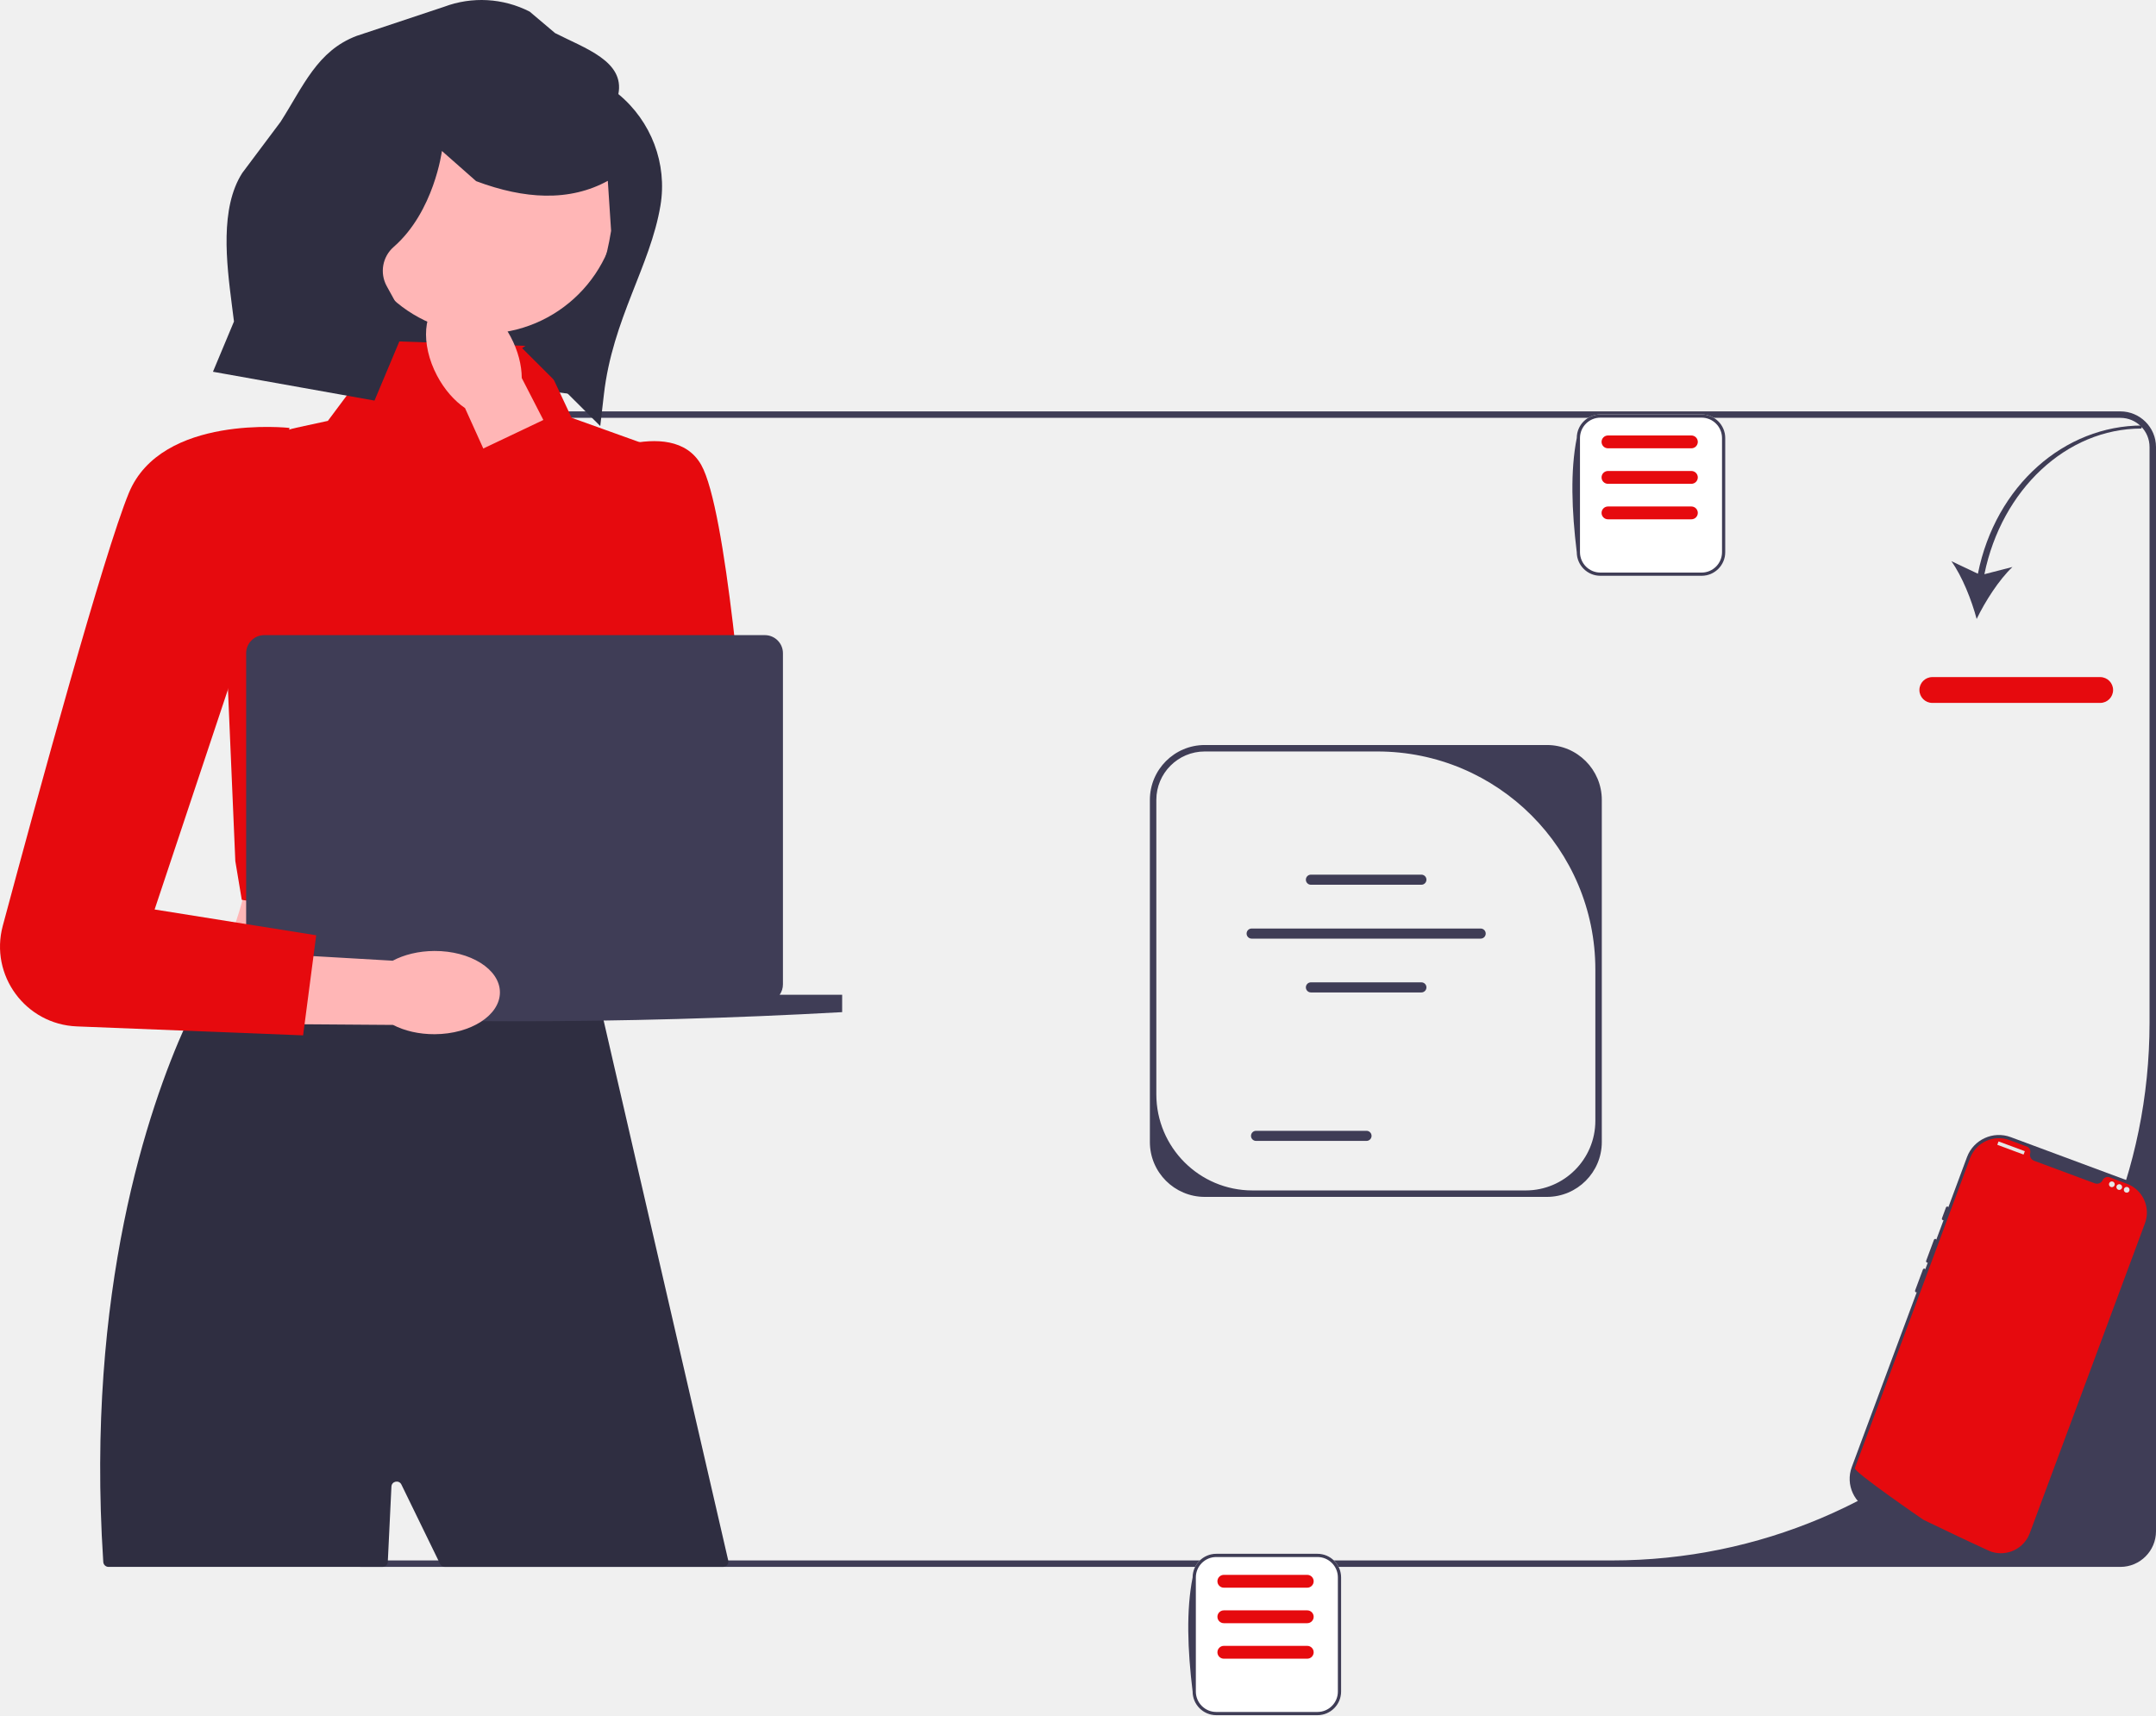
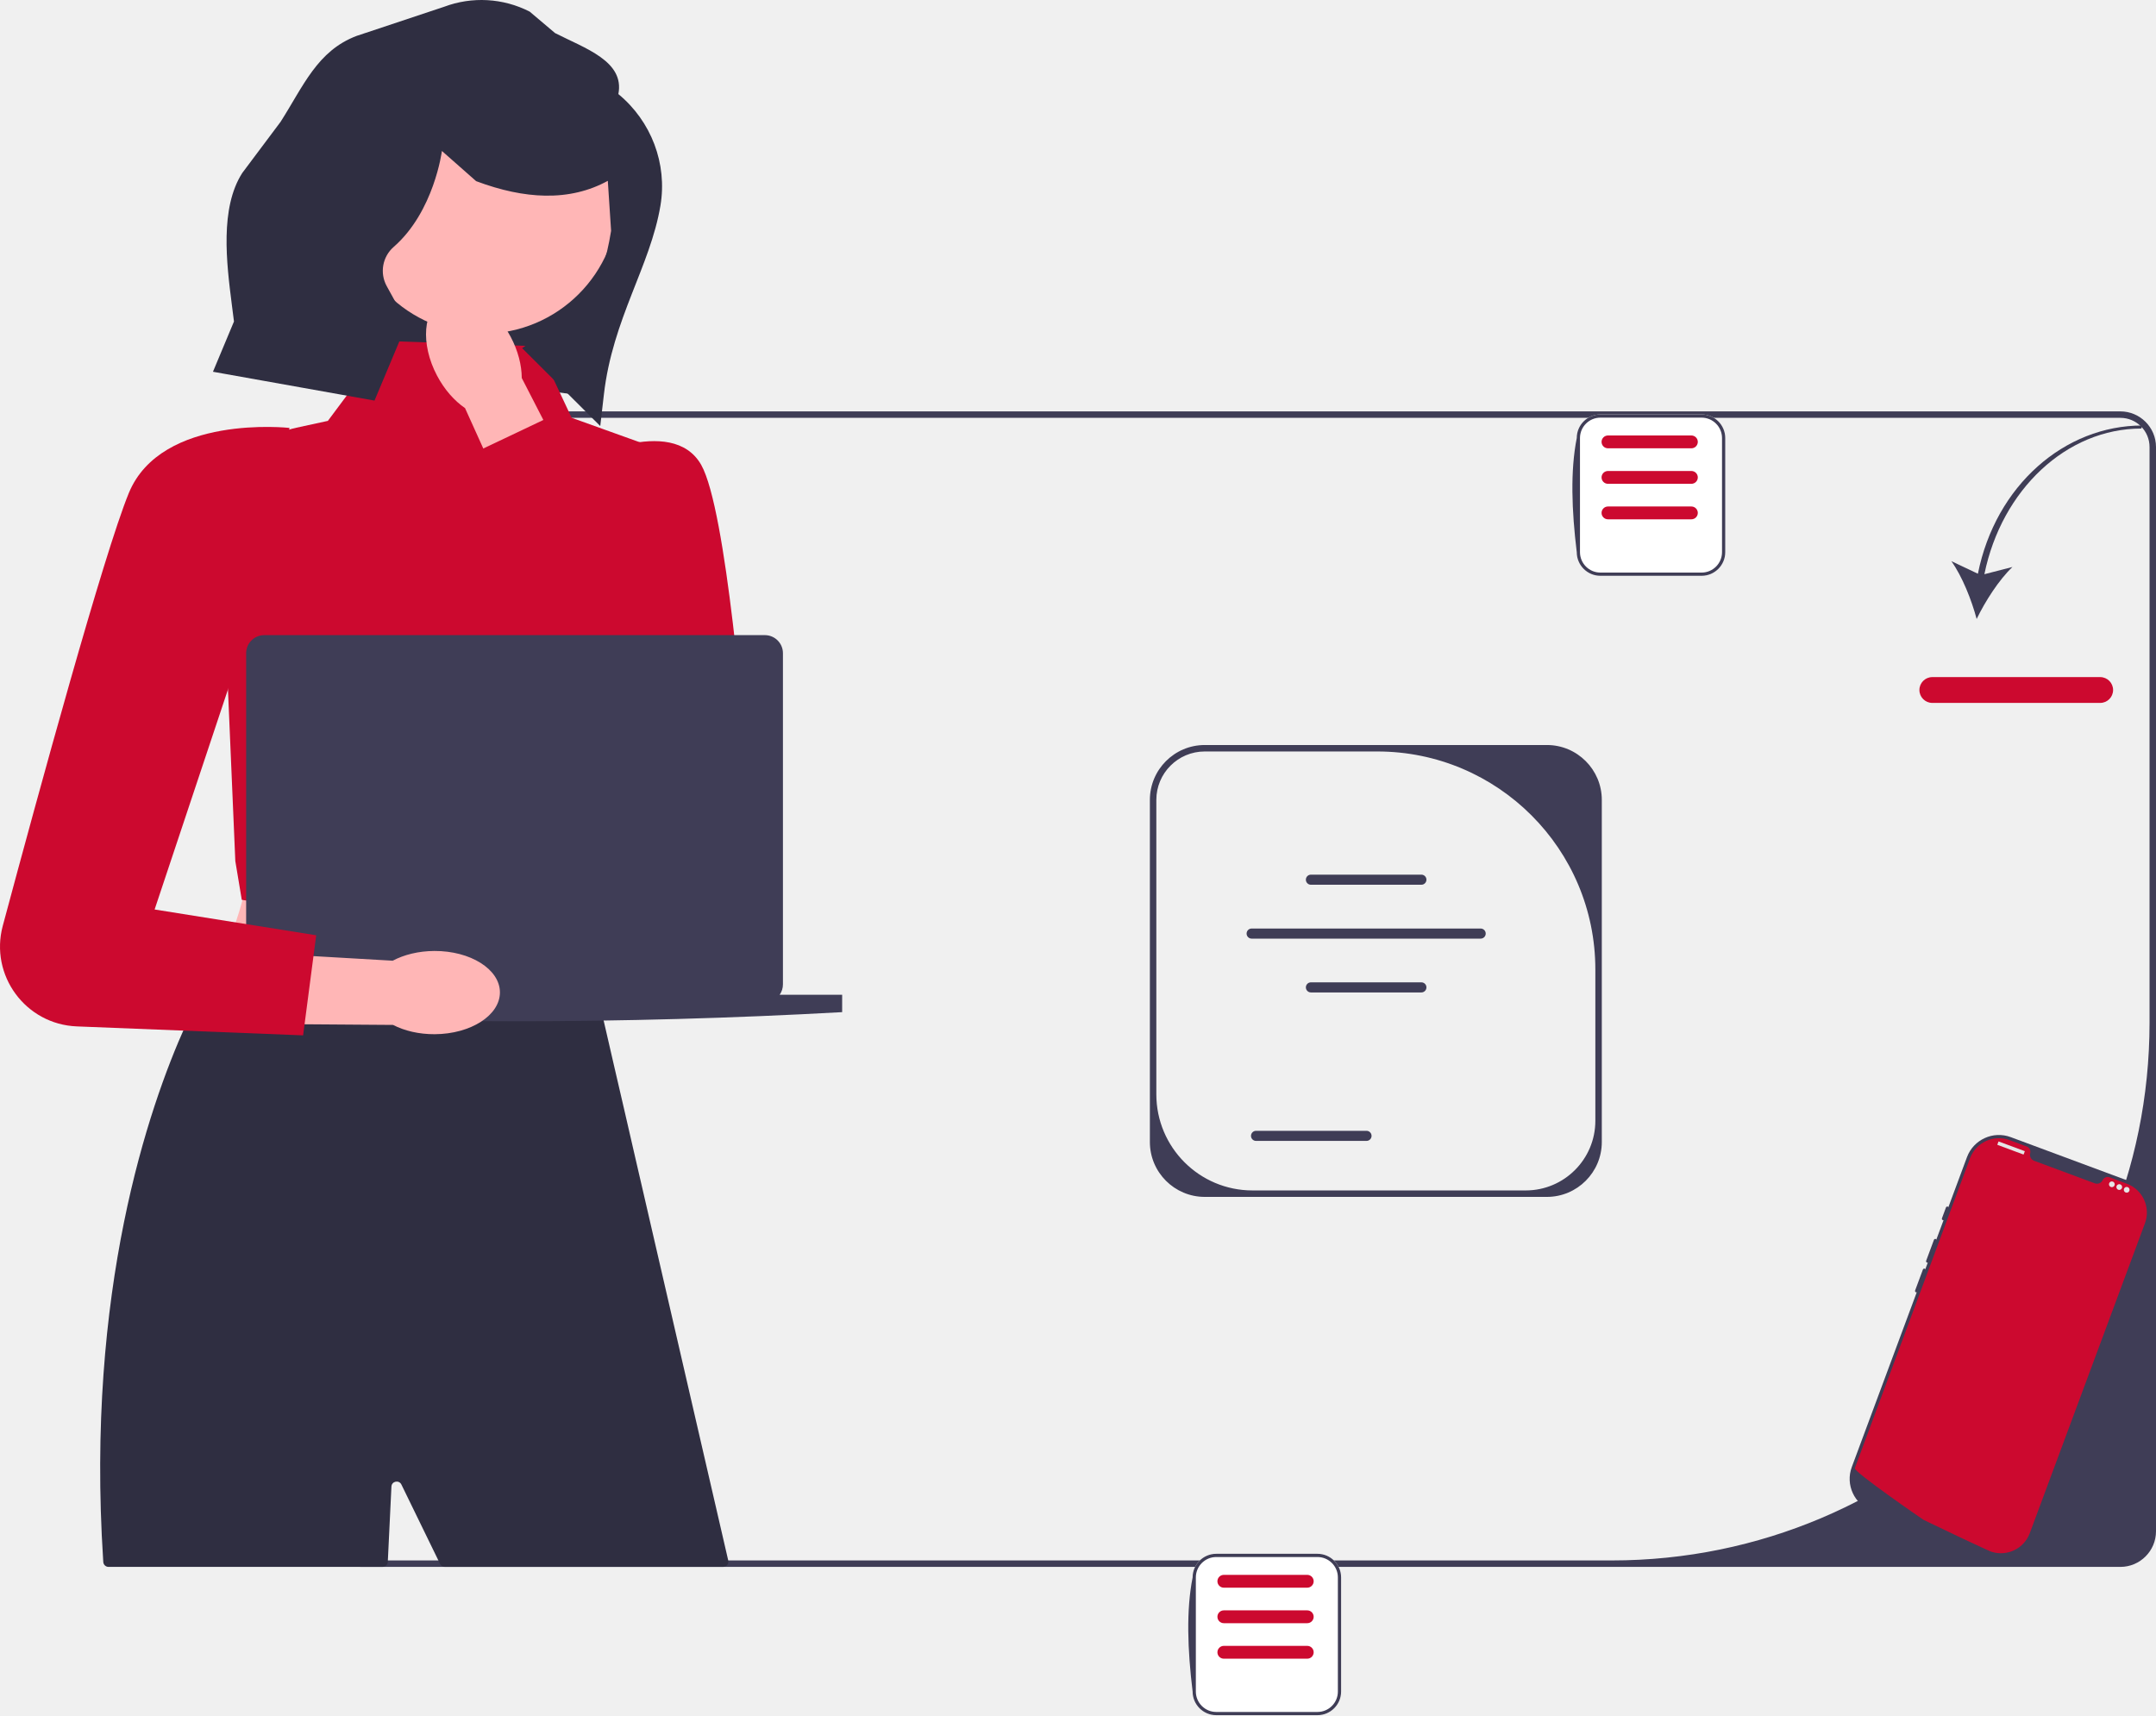
<svg xmlns="http://www.w3.org/2000/svg" width="667.898" height="531.394" viewBox="0 0 667.898 531.394">
  <polygon points="177.275 122.143 97.822 111.55 113.9 30.123 199.252 46.976 177.275 122.143" fill="#2f2e41" />
  <path d="M100.898,474.414V138.494c0-6.087,4.952-11.04,11.04-11.04H656.858c6.087,0,11.04,4.953,11.04,11.04V474.414c0,6.087-4.953,11.04-11.04,11.04H111.938c-6.088,0-11.04-4.953-11.04-11.04ZM665.898,138.494c0-4.993-4.047-9.04-9.04-9.04H111.938c-4.993,0-9.04,4.047-9.04,9.04V474.414c0,4.993,4.047,9.04,9.04,9.04H499.264c92.029,0,166.634-74.605,166.634-166.634V138.494Z" fill="#3f3d56" />
  <g>
    <path d="M612.727,177.751l-8.23-3.899c3.376,4.711,6.284,12.068,7.841,17.922,2.637-5.453,6.887-12.126,11.094-16.112l-8.698,2.238c5.36-26.268,25.519-45.126,48.604-45.126l.327-.949c-24.113,0-45.466,18.596-50.938,45.925Z" fill="#3f3d56" />
-     <path d="M650.606,217.775h-52c-2.206,0-4-1.794-4-4s1.794-4,4-4h52c2.206,0,4,1.794,4,4s-1.794,4-4,4Z" fill="#e60a0e" />
+     <path d="M650.606,217.775h-52c-2.206,0-4-1.794-4-4s1.794-4,4-4h52c2.206,0,4,1.794,4,4s-1.794,4-4,4Z" fill="#cc092f" />
  </g>
  <g>
    <path d="M496.216,247.818v106c0,9.374-7.626,17-17,17h-106c-9.374,0-17-7.626-17-17v-106c0-9.374,7.626-17,17-17h106c9.374,0,17,7.626,17,17Zm-23.576,121c11.916,0,21.576-9.66,21.576-21.576v-46.865c0-37.312-30.247-67.559-67.559-67.559h-53.441c-8.284,0-15,6.716-15,15v91.211c0,16.452,13.337,29.789,29.789,29.789h84.635Z" fill="#3f3d56" />
    <g>
      <path d="M440.326,274.11h-34.221c-.863,0-1.565-.702-1.565-1.565,0-.863,.702-1.564,1.565-1.564h34.221c.863,0,1.564,.702,1.564,1.564s-.702,1.565-1.564,1.565Z" fill="#3f3d56" />
      <path d="M440.326,307.474h-34.221c-.863,0-1.565-.702-1.565-1.565,0-.863,.702-1.564,1.565-1.564h34.221c.863,0,1.564,.702,1.564,1.564s-.702,1.565-1.564,1.565Z" fill="#3f3d56" />
      <path d="M423.326,353.474h-34.221c-.863,0-1.565-.702-1.565-1.565,0-.863,.702-1.564,1.565-1.564h34.221c.863,0,1.564,.702,1.564,1.564s-.702,1.565-1.564,1.565Z" fill="#3f3d56" />
      <path d="M458.69,290.803h-70.947c-.863,0-1.565-.702-1.565-1.565s.702-1.564,1.565-1.564h70.947c.863,0,1.564,.702,1.564,1.564,0,.863-.702,1.565-1.564,1.565Z" fill="#3f3d56" />
    </g>
  </g>
  <path d="M183.62,302.62H66.345c9.83-21.934,15.873-42.824,6.426-59.441l110.849-6.426c-5.539,22.431-6.216,44.445,0,65.867Z" fill="#ffb6b6" />
  <path d="M224.01,485.454h-86.216c-.624,0-1.192-.356-1.464-.917l-.525-1.083-11.457-23.518c-.738-1.514-3.008-1.048-3.089,.634l-1.104,22.883-.023,.454c-.043,.866-.758,1.546-1.626,1.546H33.62c-.858,0-1.569-.667-1.625-1.523-.01-.159-.021-.319-.03-.477-5.42-83.65,14.07-140.35,25.5-165.72l.01-.01c4.49-9.98,7.75-15.11,7.75-15.11l1.13-.01h.01l22.83-.4h.01l20.22-.34,15.28-.25,6.13-.11h.01l3.84-.06,19.09-.33,17.05-.29,12.24-.2h.34l1.82,7.85v.01l.07,.35v.01l.31,1.29,.01,.04,.62,2.71v.02l.04,.15v.01l.15,.65,.01,.03,1.44,6.23,2.33,10.13,3.07,13.25,3.87,16.82,1.96,8.47,2.69,11.67,23.8,103.14h0c.24,1.022-.535,2-1.584,2Z" fill="#2f2e41" />
-   <path d="M166.689,107.284l-46.671-1.628-18.448,24.739-9.707,2.108c-14.551,3.16-24.533,16.58-23.374,31.425l4.41,102.848,2,12,110,18,24.734-155.648-32.546-11.692-10.398-22.151Z" fill="#e60a0e" />
+   <path d="M166.689,107.284l-46.671-1.628-18.448,24.739-9.707,2.108c-14.551,3.16-24.533,16.58-23.374,31.425l4.41,102.848,2,12,110,18,24.734-155.648-32.546-11.692-10.398-22.151Z" fill="#cc092f" />
  <circle cx="149.657" cy="61.49" r="41.893" fill="#ffb6b6" />
  <g>
    <path d="M616.185,481.565l-36.319-13.497c-5.447-2.024-8.232-8.103-6.208-13.551l35.681-96.01c2.024-5.447,8.103-8.232,13.551-6.208l36.319,13.497c5.447,2.024,8.232,8.103,6.208,13.551-13.652,38.806-28.545,82.409-35.681,96.01-2.024,5.447-8.103,8.232-13.55,6.208Z" fill="#3f3d56" />
    <path d="M656.469,404.972c-.231-.086-.488,.032-.573,.263l-4.97,13.374c-.086,.231,.032,.488,.263,.573s.488-.032,.573-.263l4.97-13.374c.086-.231-.032-.488-.263-.573Z" fill="#3f3d56" />
-     <path d="M664.475,378.998l-35.68,96.008c-1.762,4.741-6.894,7.248-11.672,5.815l-.002-.001c-.071-.021-.141-.043-.213-.067-.126-.04-.25-.083-.375-.13,0,0-.447-.204-1.264-.579-.825-.378-2.025-.931-3.519-1.627-.449-.207-.921-.428-1.419-.661-.993-.464-2.083-.974-3.25-1.526-.466-.218-.947-.447-1.438-.68-2.512-1.188-5.322-2.53-8.277-3.966-.5-.241-1.004-.485-1.511-.733-.132-.066-21.671-14.867-21.255-15.988l35.68-96.008c1.835-4.938,7.324-7.452,12.262-5.617l5.337,1.983c.853,.317,1.291,1.236,1.048,2.114-.015,.059-.029,.117-.04,.178-.163,.912,.399,1.799,1.269,2.122l18.759,6.972c.869,.323,1.874,.019,2.347-.778,.031-.053,.059-.107,.086-.161,.389-.823,1.322-1.233,2.174-.916l5.337,1.983c4.938,1.835,7.452,7.324,5.617,12.262Z" fill="#e60a0e" />
+     <path d="M664.475,378.998l-35.68,96.008c-1.762,4.741-6.894,7.248-11.672,5.815l-.002-.001c-.071-.021-.141-.043-.213-.067-.126-.04-.25-.083-.375-.13,0,0-.447-.204-1.264-.579-.825-.378-2.025-.931-3.519-1.627-.449-.207-.921-.428-1.419-.661-.993-.464-2.083-.974-3.25-1.526-.466-.218-.947-.447-1.438-.68-2.512-1.188-5.322-2.53-8.277-3.966-.5-.241-1.004-.485-1.511-.733-.132-.066-21.671-14.867-21.255-15.988l35.68-96.008c1.835-4.938,7.324-7.452,12.262-5.617l5.337,1.983c.853,.317,1.291,1.236,1.048,2.114-.015,.059-.029,.117-.04,.178-.163,.912,.399,1.799,1.269,2.122l18.759,6.972c.869,.323,1.874,.019,2.347-.778,.031-.053,.059-.107,.086-.161,.389-.823,1.322-1.233,2.174-.916l5.337,1.983c4.938,1.835,7.452,7.324,5.617,12.262Z" fill="#cc092f" />
    <path d="M603.404,373.836c-.231-.086-.488,.032-.573,.263l-1.243,3.343c-.086,.231,.032,.488,.263,.573s.488-.032,.573-.263l1.243-3.343c.086-.231-.032-.488-.263-.573Z" fill="#3f3d56" />
    <path d="M599.677,383.866c-.231-.086-.488,.032-.573,.263l-2.407,6.478c-.086,.231,.032,.488,.263,.573s.488-.032,.573-.263l2.407-6.478c.086-.231-.032-.488-.263-.573Z" fill="#3f3d56" />
    <path d="M596.26,393.061c-.231-.086-.488,.032-.573,.263l-2.407,6.478c-.086,.231,.032,.488,.263,.573s.488-.032,.573-.263l2.407-6.478c.086-.231-.032-.488-.263-.573Z" fill="#3f3d56" />
    <rect x="618.651" y="355.112" width="8.694" height="1.115" rx=".086" ry=".086" transform="translate(162.9224 -194.7465) rotate(20.38675)" fill="#e6e6e6" />
    <circle cx="654.22" cy="366.916" r=".892" fill="#e6e6e6" />
    <circle cx="656.519" cy="367.77" r=".892" fill="#e6e6e6" />
    <circle cx="658.817" cy="368.624" r=".892" fill="#e6e6e6" />
  </g>
  <g>
    <path d="M527.137,178.394h-31.362c-4.036,0-7.319-3.283-7.319-7.319v-35.362c0-4.036,3.283-7.319,7.319-7.319h31.362c4.036,0,7.319,3.283,7.319,7.319v35.362c0,4.036-3.283,7.319-7.319,7.319Z" fill="#fff" />
    <path d="M527.137,178.394h-31.362c-4.036,0-7.319-3.283-7.319-7.319-1.577-13.021-2.011-25.149,0-35.362,0-4.036,3.283-7.319,7.319-7.319h31.362c4.036,0,7.319,3.283,7.319,7.319v35.362c0,4.036-3.283,7.319-7.319,7.319Zm-31.362-49c-3.484,0-6.319,2.834-6.319,6.319v35.362c0,3.484,2.834,6.319,6.319,6.319h31.362c3.484,0,6.319-2.834,6.319-6.319v-35.362c0-3.484-2.834-6.319-6.319-6.319h-31.362Z" fill="#3f3d56" />
-     <path d="M523.968,149.894h-25.841c-1.096,0-1.988-.892-1.988-1.988s.892-1.988,1.988-1.988h25.841c1.096,0,1.988,.892,1.988,1.988s-.892,1.988-1.988,1.988Z" fill="#e60a0e" />
-     <path d="M523.968,160.894h-25.841c-1.096,0-1.988-.892-1.988-1.988s.892-1.988,1.988-1.988h25.841c1.096,0,1.988,.892,1.988,1.988s-.892,1.988-1.988,1.988Z" fill="#e60a0e" />
-     <path d="M523.968,138.894h-25.841c-1.096,0-1.988-.892-1.988-1.988s.892-1.988,1.988-1.988h25.841c1.096,0,1.988,.892,1.988,1.988s-.892,1.988-1.988,1.988Z" fill="#e60a0e" />
+     <path d="M523.968,149.894h-25.841c-1.096,0-1.988-.892-1.988-1.988s.892-1.988,1.988-1.988h25.841c1.096,0,1.988,.892,1.988,1.988s-.892,1.988-1.988,1.988Z" fill="#cc092f" />
+     <path d="M523.968,160.894h-25.841c-1.096,0-1.988-.892-1.988-1.988s.892-1.988,1.988-1.988h25.841c1.096,0,1.988,.892,1.988,1.988s-.892,1.988-1.988,1.988Z" fill="#cc092f" />
+     <path d="M523.968,138.894h-25.841c-1.096,0-1.988-.892-1.988-1.988s.892-1.988,1.988-1.988h25.841c1.096,0,1.988,.892,1.988,1.988s-.892,1.988-1.988,1.988Z" fill="#cc092f" />
  </g>
  <g>
    <path d="M135.412,116.425c2.296,4.327,5.378,7.778,8.646,10.01l19.264,42.606,20.006-9.76-21.695-42.169c-.015-3.958-1.143-8.445-3.438-12.772-5.244-9.886-14.595-15.195-20.886-11.858-6.291,3.337-7.14,14.057-1.896,23.943l0,0Z" fill="#ffb6b6" />
-     <path d="M178.79,143.28s29.341-15.376,38.445,.769c7.767,13.775,13.38,82.701,14.86,102.64,.26,3.5-.653,6.976-2.596,9.898v0c-5.754,8.655-18.158,9.48-25.008,1.663l-59.456-117.067,28.202-13.403,6.897,16.705-1.345-1.205Z" fill="#e60a0e" />
+     <path d="M178.79,143.28s29.341-15.376,38.445,.769c7.767,13.775,13.38,82.701,14.86,102.64,.26,3.5-.653,6.976-2.596,9.898v0c-5.754,8.655-18.158,9.48-25.008,1.663l-59.456-117.067,28.202-13.403,6.897,16.705-1.345-1.205Z" fill="#cc092f" />
  </g>
  <path d="M241.52,308.202c.644-.913,1.024-2.026,1.024-3.228v-102.594c0-3.096-2.51-5.606-5.606-5.606H81.858c-3.096,0-5.606,2.51-5.606,5.606v102.594c0,1.202,.38,2.315,1.024,3.228h-19.369v5.378c67.34,3.766,135,3.766,202.981,0v-5.378h-19.369Z" fill="#3f3d56" />
  <g>
    <path d="M408.137,531.394h-31.362c-4.036,0-7.319-3.283-7.319-7.319v-35.362c0-4.036,3.283-7.319,7.319-7.319h31.362c4.036,0,7.319,3.283,7.319,7.319v35.362c0,4.036-3.283,7.319-7.319,7.319Z" fill="#fff" />
    <path d="M408.137,531.394h-31.362c-4.036,0-7.319-3.283-7.319-7.319-1.577-13.021-2.011-25.149,0-35.362,0-4.036,3.283-7.319,7.319-7.319h31.362c4.036,0,7.319,3.283,7.319,7.319v35.362c0,4.036-3.283,7.319-7.319,7.319Zm-31.362-49c-3.484,0-6.319,2.834-6.319,6.319v35.362c0,3.484,2.834,6.319,6.319,6.319h31.362c3.484,0,6.319-2.834,6.319-6.319v-35.362c0-3.484-2.834-6.319-6.319-6.319h-31.362Z" fill="#3f3d56" />
-     <path d="M404.968,502.894h-25.841c-1.096,0-1.988-.892-1.988-1.988s.892-1.988,1.988-1.988h25.841c1.096,0,1.988,.892,1.988,1.988s-.892,1.988-1.988,1.988Z" fill="#e60a0e" />
-     <path d="M404.968,513.894h-25.841c-1.096,0-1.988-.892-1.988-1.988s.892-1.988,1.988-1.988h25.841c1.096,0,1.988,.892,1.988,1.988s-.892,1.988-1.988,1.988Z" fill="#e60a0e" />
-     <path d="M404.968,491.894h-25.841c-1.096,0-1.988-.892-1.988-1.988s.892-1.988,1.988-1.988h25.841c1.096,0,1.988,.892,1.988,1.988s-.892,1.988-1.988,1.988Z" fill="#e60a0e" />
+     <path d="M404.968,502.894h-25.841c-1.096,0-1.988-.892-1.988-1.988s.892-1.988,1.988-1.988h25.841c1.096,0,1.988,.892,1.988,1.988s-.892,1.988-1.988,1.988Z" fill="#cc092f" />
+     <path d="M404.968,513.894h-25.841c-1.096,0-1.988-.892-1.988-1.988s.892-1.988,1.988-1.988h25.841c1.096,0,1.988,.892,1.988,1.988s-.892,1.988-1.988,1.988Z" fill="#cc092f" />
+     <path d="M404.968,491.894h-25.841c-1.096,0-1.988-.892-1.988-1.988s.892-1.988,1.988-1.988h25.841c1.096,0,1.988,.892,1.988,1.988s-.892,1.988-1.988,1.988Z" fill="#cc092f" />
  </g>
  <g>
    <path d="M134.539,294.628c-4.899,.026-9.385,1.156-12.879,3.016l-46.681-2.701-.635,22.25,47.422,.344c3.513,1.823,8.011,2.905,12.91,2.879,11.191-.059,20.232-5.88,20.194-13.002-.038-7.121-9.14-12.846-20.331-12.787h-0Z" fill="#ffb6b6" />
-     <path d="M89.689,132.578s-39.682-4.422-49.791,20.196c-7.722,18.806-27.783,92.1-39.04,134.063-4.116,15.342,7.073,30.532,22.945,31.161l70.095,2.776,4.054-31.009-50.054-7.991,28-84,13.791-65.196Z" fill="#e60a0e" />
+     <path d="M89.689,132.578s-39.682-4.422-49.791,20.196c-7.722,18.806-27.783,92.1-39.04,134.063-4.116,15.342,7.073,30.532,22.945,31.161l70.095,2.776,4.054-31.009-50.054-7.991,28-84,13.791-65.196Z" fill="#cc092f" />
  </g>
  <path d="M191.56,29.148c2.014-10.202-10.349-14.164-19.608-18.898l-7.861-6.649c-8.241-4.213-17.878-4.755-26.539-1.492l-27.032,8.998c-12.27,4.622-16.551,15.625-23.622,26.667l-11.852,15.822c-6.96,10.87-4.879,27.84-3.247,40.643l.684,5.365-6.512,15.572,50.045,8.934,10.087-24.031-6.295-11.422c-2.233-4.053-1.34-9.114,2.147-12.156l0-0c12.541-10.944,14.943-29.728,14.943-29.728l10.602,9.349c7.705,2.891,14.817,4.381,21.347,4.494,7.182,.124,13.659-1.417,19.445-4.594l1.018,15.491c-2.991,18.313-7.454,22.339-27.564,36.349l24.203,24.134,1.134-9.828c2.698-23.378,14.356-39.649,17.512-58.459,2.182-13.006-2.856-26.18-13.036-34.563h-0Z" fill="#2f2e41" />
</svg>
